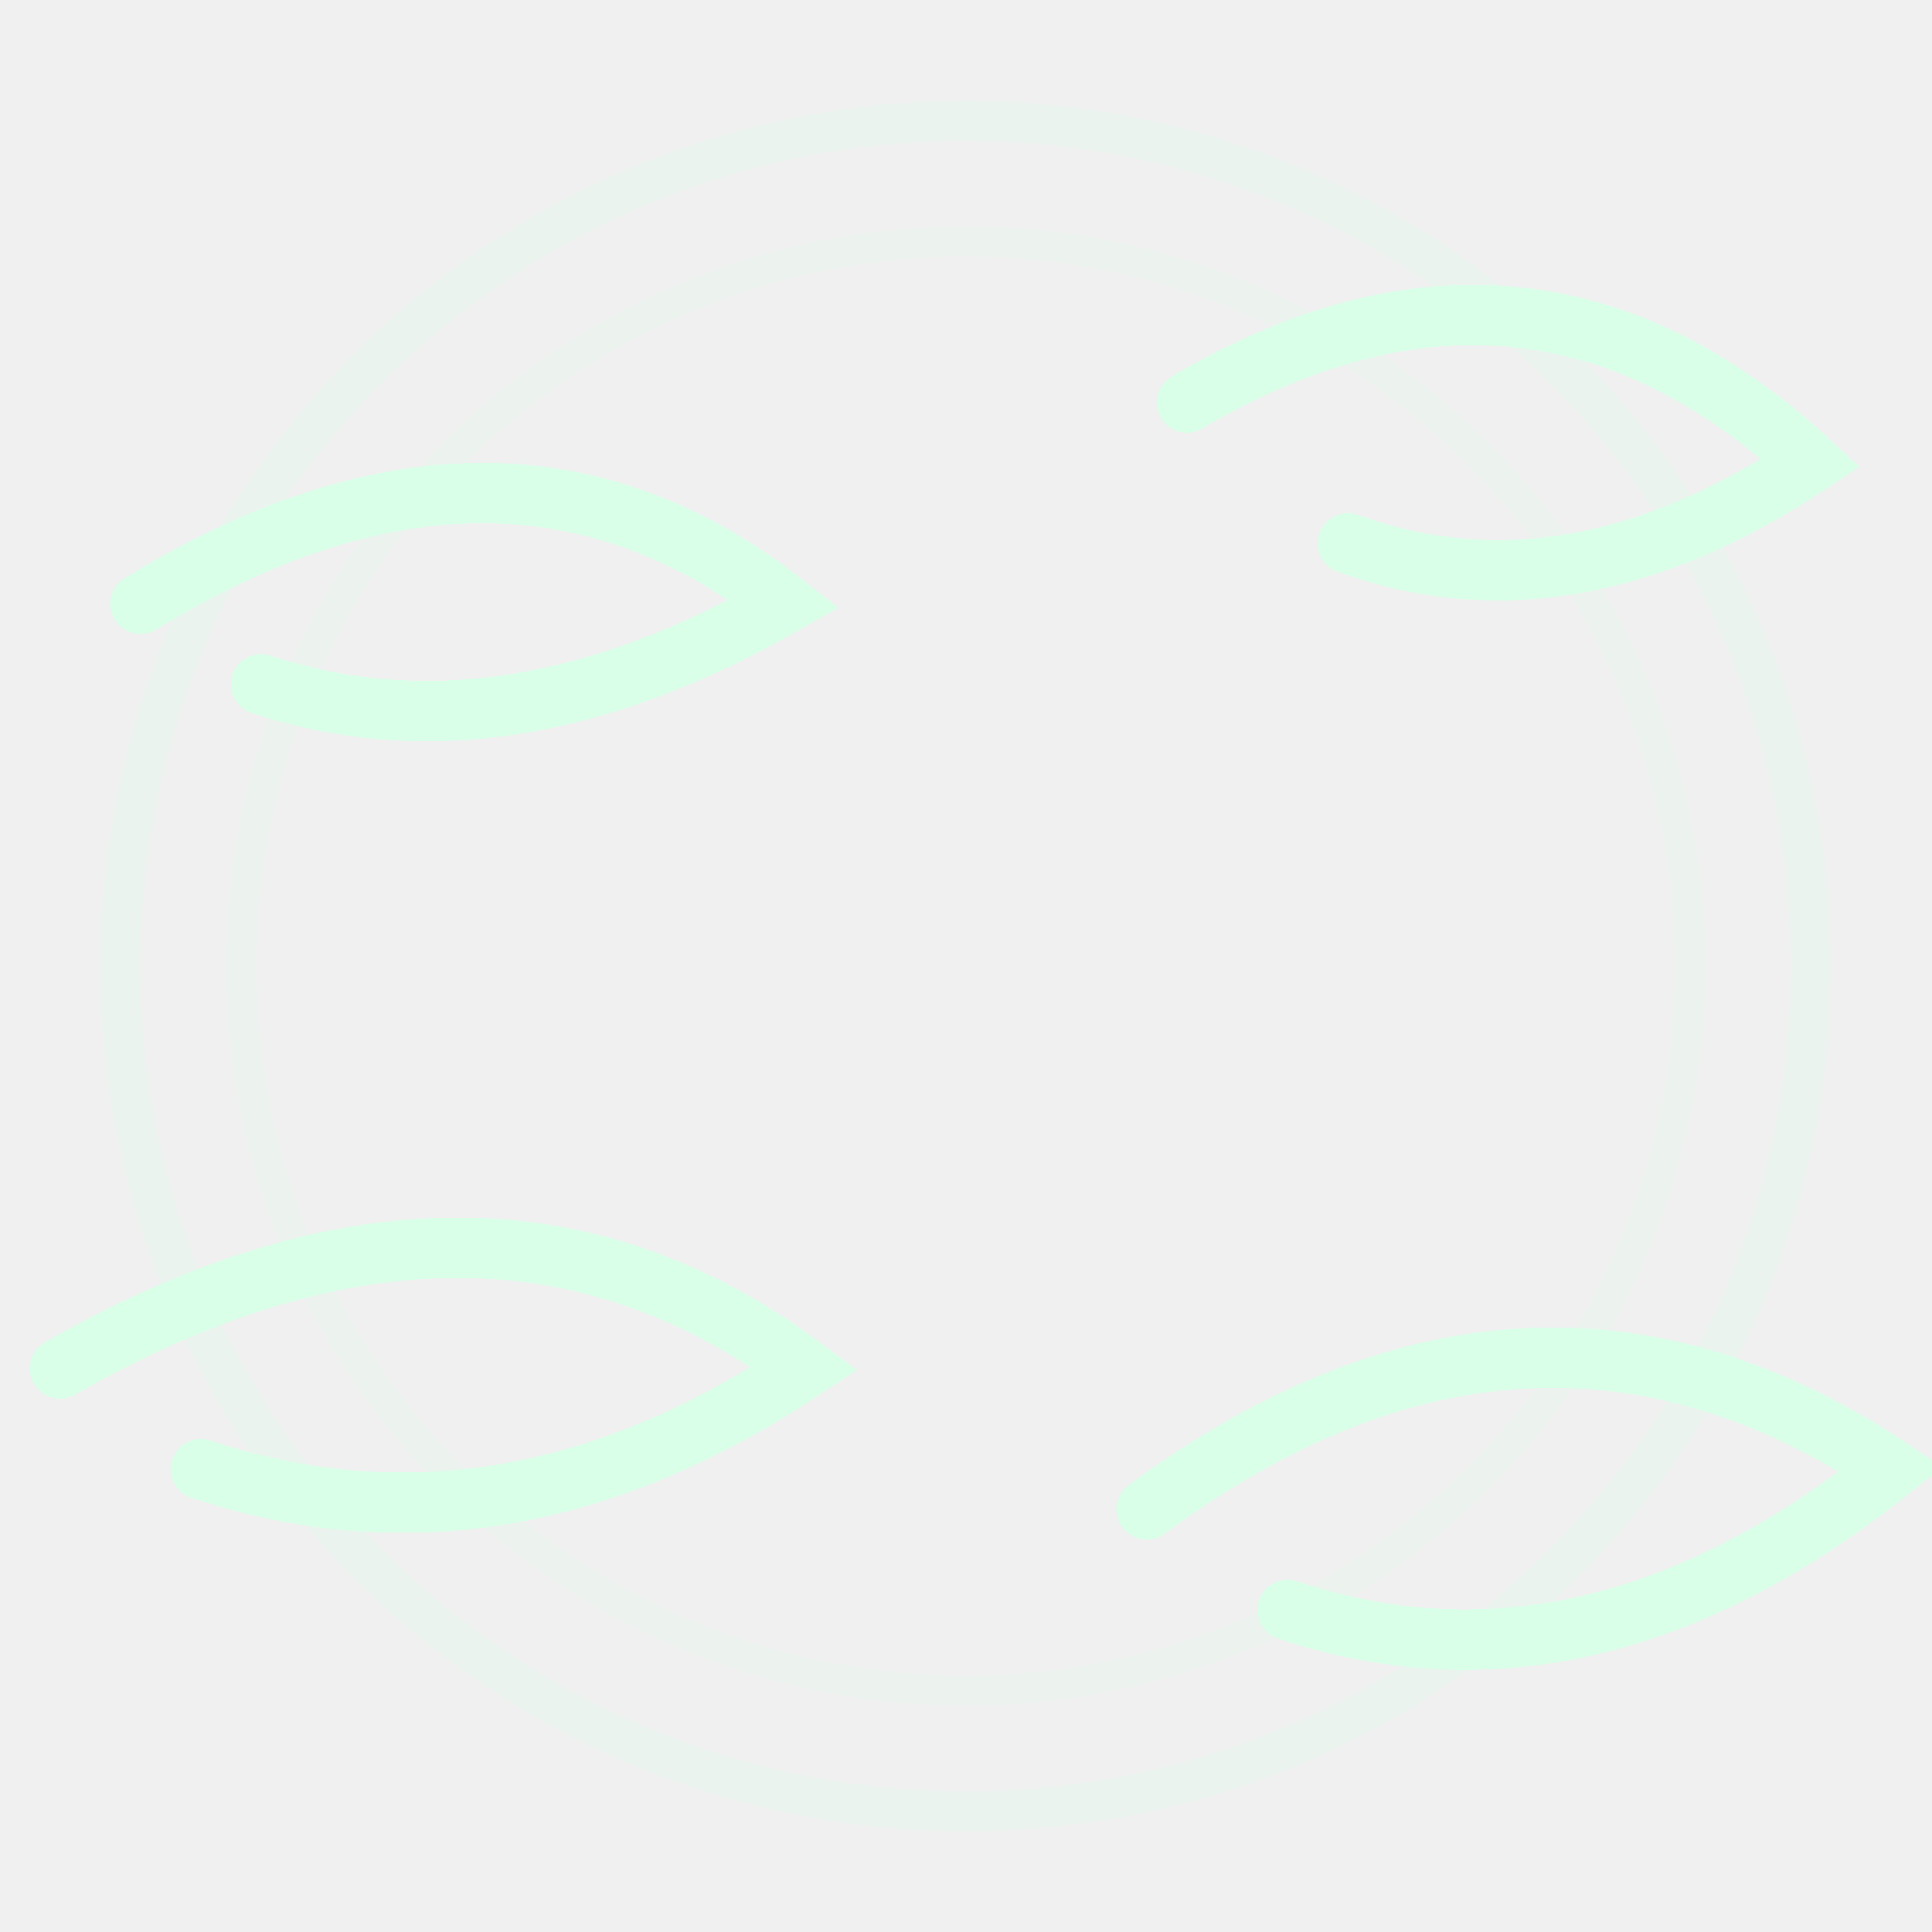
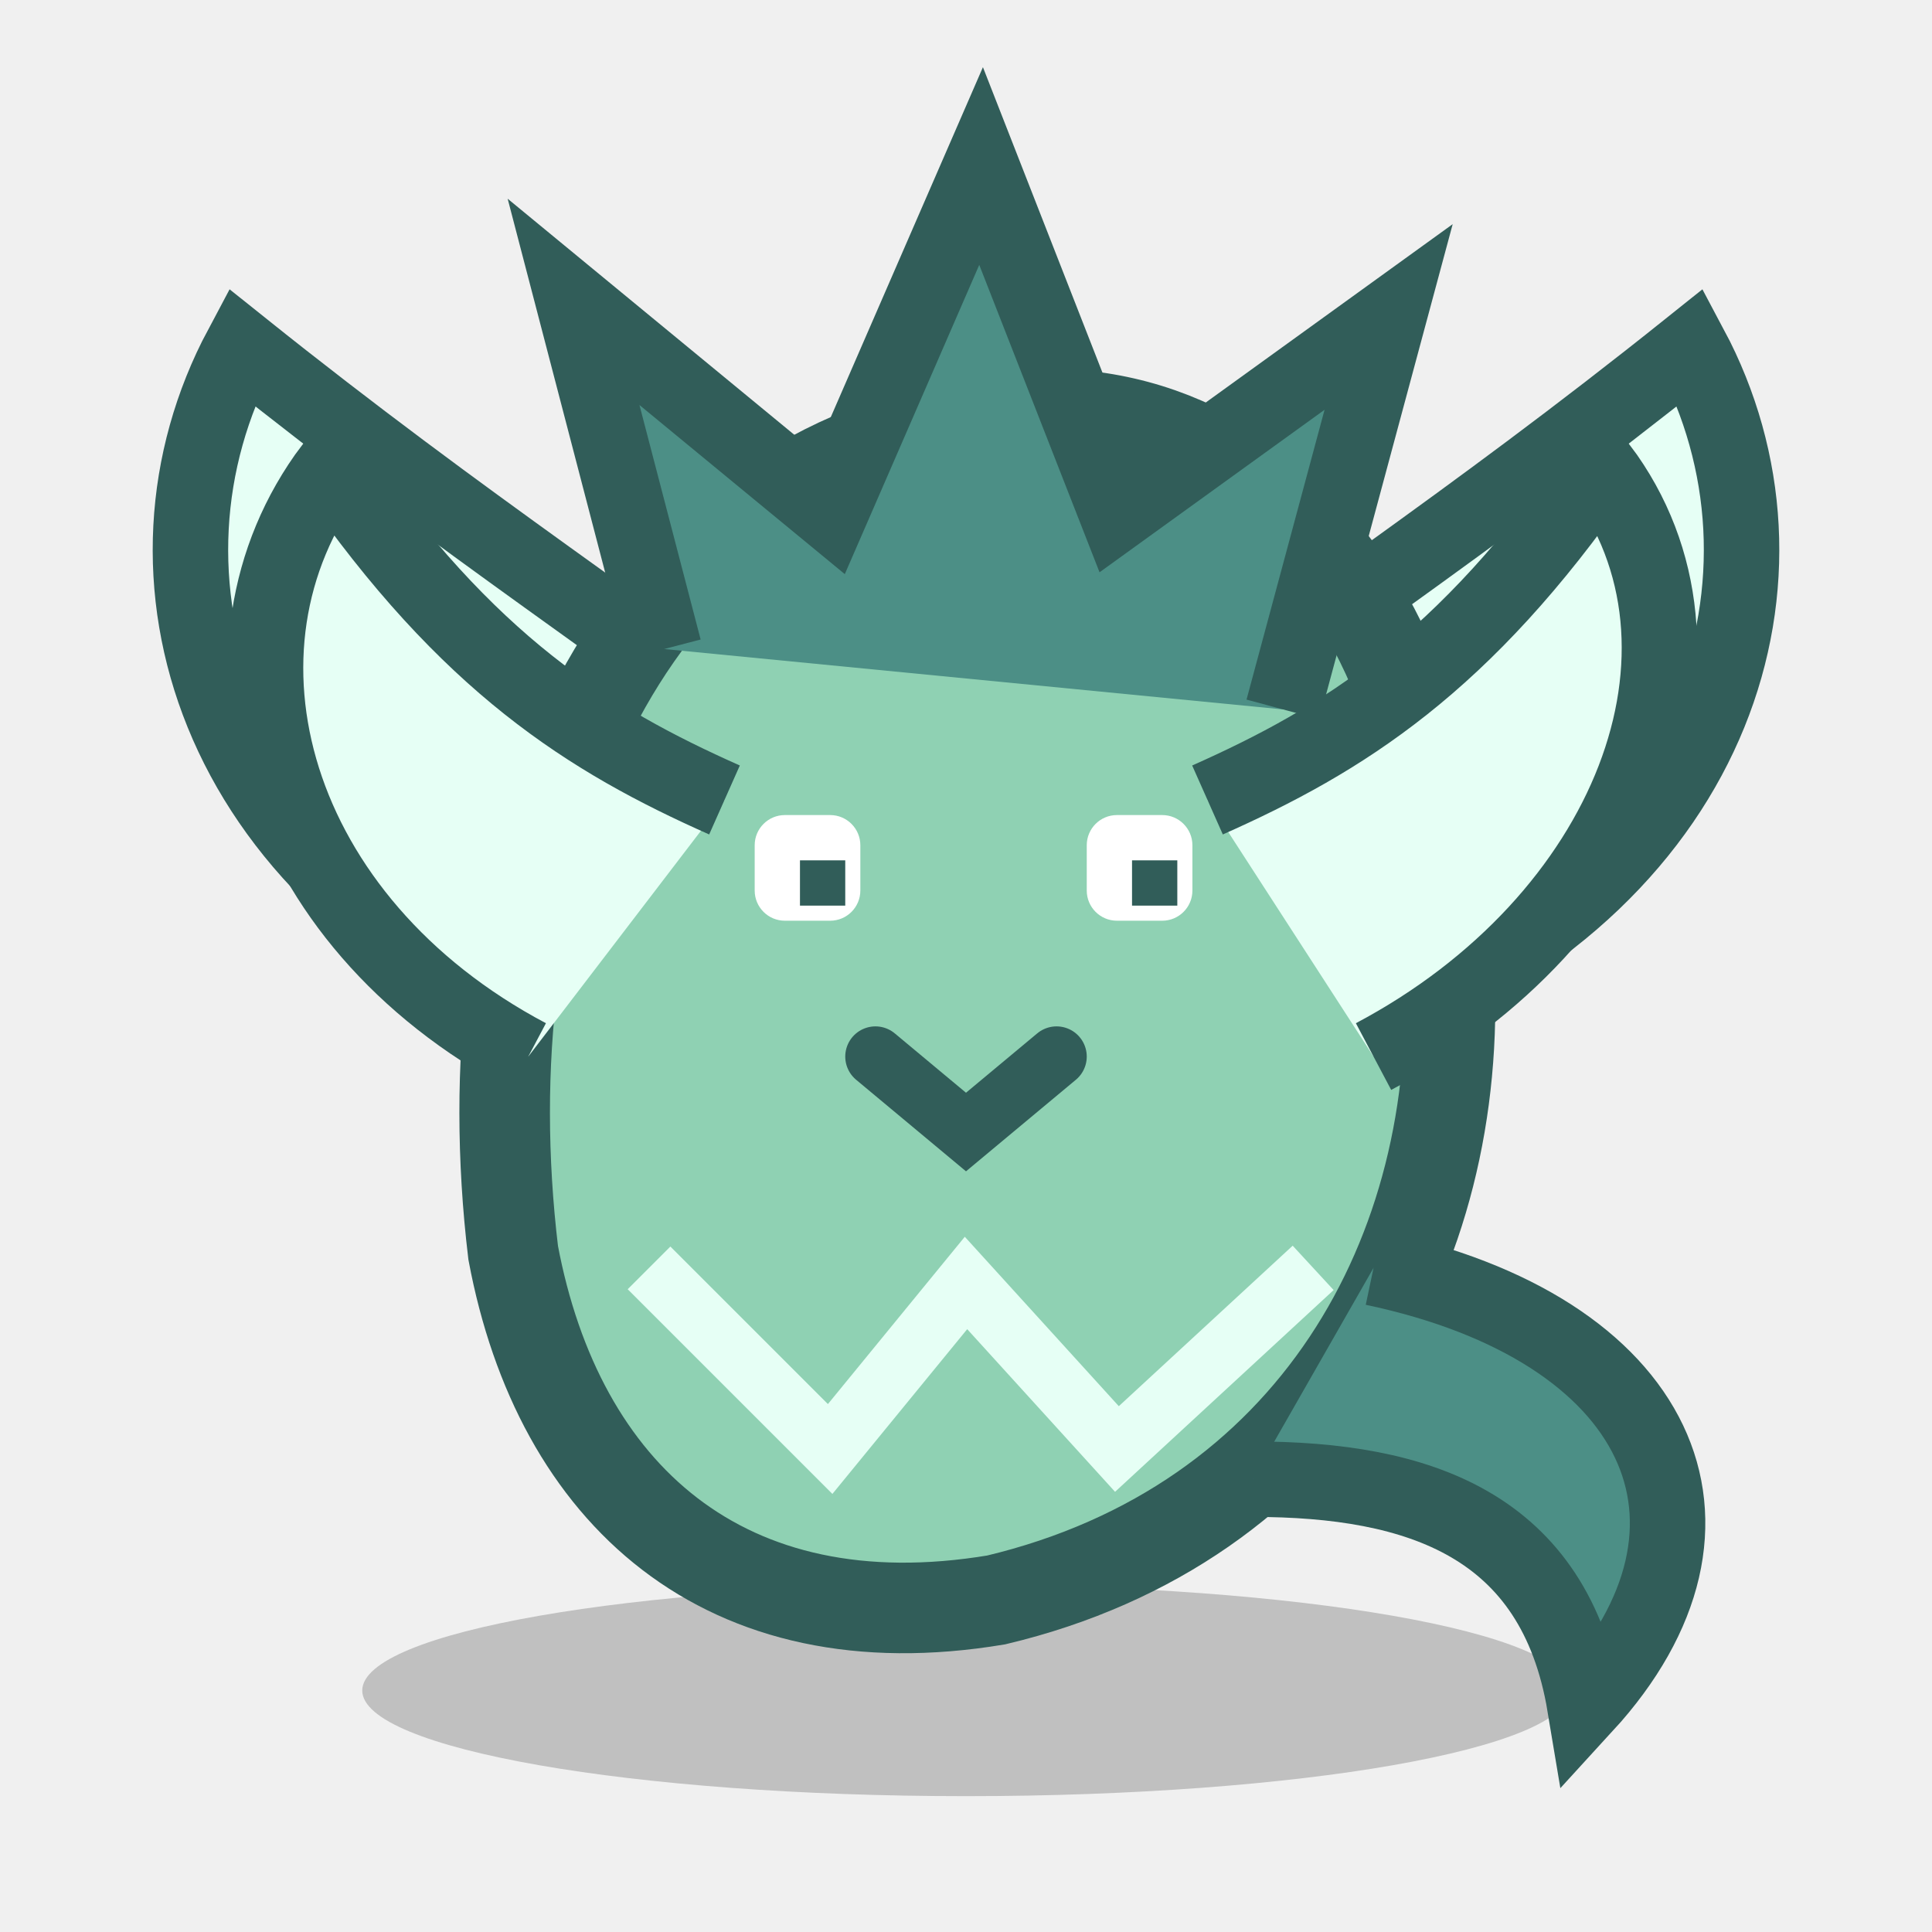
- <svg xmlns="http://www.w3.org/2000/svg" viewBox="0 0 96 96" shape-rendering="crispEdges">
-   <g style="color:#d9ffe8">
-     <g fill="none" stroke="#d9ffe8" stroke-width="3" stroke-linecap="round" opacity="1">
-       <path d="M7 30 Q25 19 39 30 Q25 38 13 34" />
-       <path d="M59 20 Q76 10 90 23 Q78 31 67 27" />
-       <path d="M3 68 Q24 56 40 68 Q25 78 10 73" />
-       <path d="M57 75 Q76 61 94 73 Q79 85 64 80" />
-     </g>
-   </g>
-   <circle cx="48" cy="48" r="42" fill="none" stroke="#d9ffe8" stroke-width="2" opacity=".22" />
-   <circle cx="48" cy="48" r="36" fill="none" stroke="#d9ffe8" stroke-width="1.5" opacity=".16" />
+ <svg xmlns="http://www.w3.org/2000/svg" viewBox="0 0 128 128">
+   <ellipse cx="64" cy="112" rx="40" ry="7" fill="#000" opacity=".2" />
+   <path d="M36 67C14 58 8 38 16 23c15 12 26 19 39 29M92 67c22-9 28-29 20-44-15 12-26 19-39 29" fill="#e6fff5" stroke="#315d59" stroke-width="5" />
+   <path d="M34 83C31 58 40 35 60 29 81 22 96 39 96 64c1 19-9 37-30 42-18 3-29-7-32-23Z" fill="#8fd1b3" stroke="#315d59" stroke-width="6" />
+   <path d="M44 43 38 20l17 14 10-23 9 23 18-13-7 26" fill="#4c8f86" stroke="#315d59" stroke-width="5" />
+   <path d="M35 70C18 61 13 43 22 31c9 13 17 18 26 22M91 70c17-9 24-27 15-39-9 13-17 18-26 22" fill="#e6fff5" stroke="#315d59" stroke-width="5" />
+   <path d="M91 84c19 4 25 17 14 29-2-12-11-15-22-15" fill="#4c8f86" stroke="#315d59" stroke-width="5" />
+   <rect x="50" y="54" width="7" height="7" rx="2" fill="#fff" />
+   <rect x="72" y="54" width="7" height="7" rx="2" fill="#fff" />
+   <rect x="53" y="57" width="3" height="3" fill="#315d59" />
+   <rect x="75" y="57" width="3" height="3" fill="#315d59" />
+   <path d="M58 70l6 5 6-5" fill="none" stroke="#315d59" stroke-width="4" stroke-linecap="round" />
+   <path d="M43 84 55 96l9-11 10 11 13-12" fill="none" stroke="#e6fff5" stroke-width="4" />
</svg>
